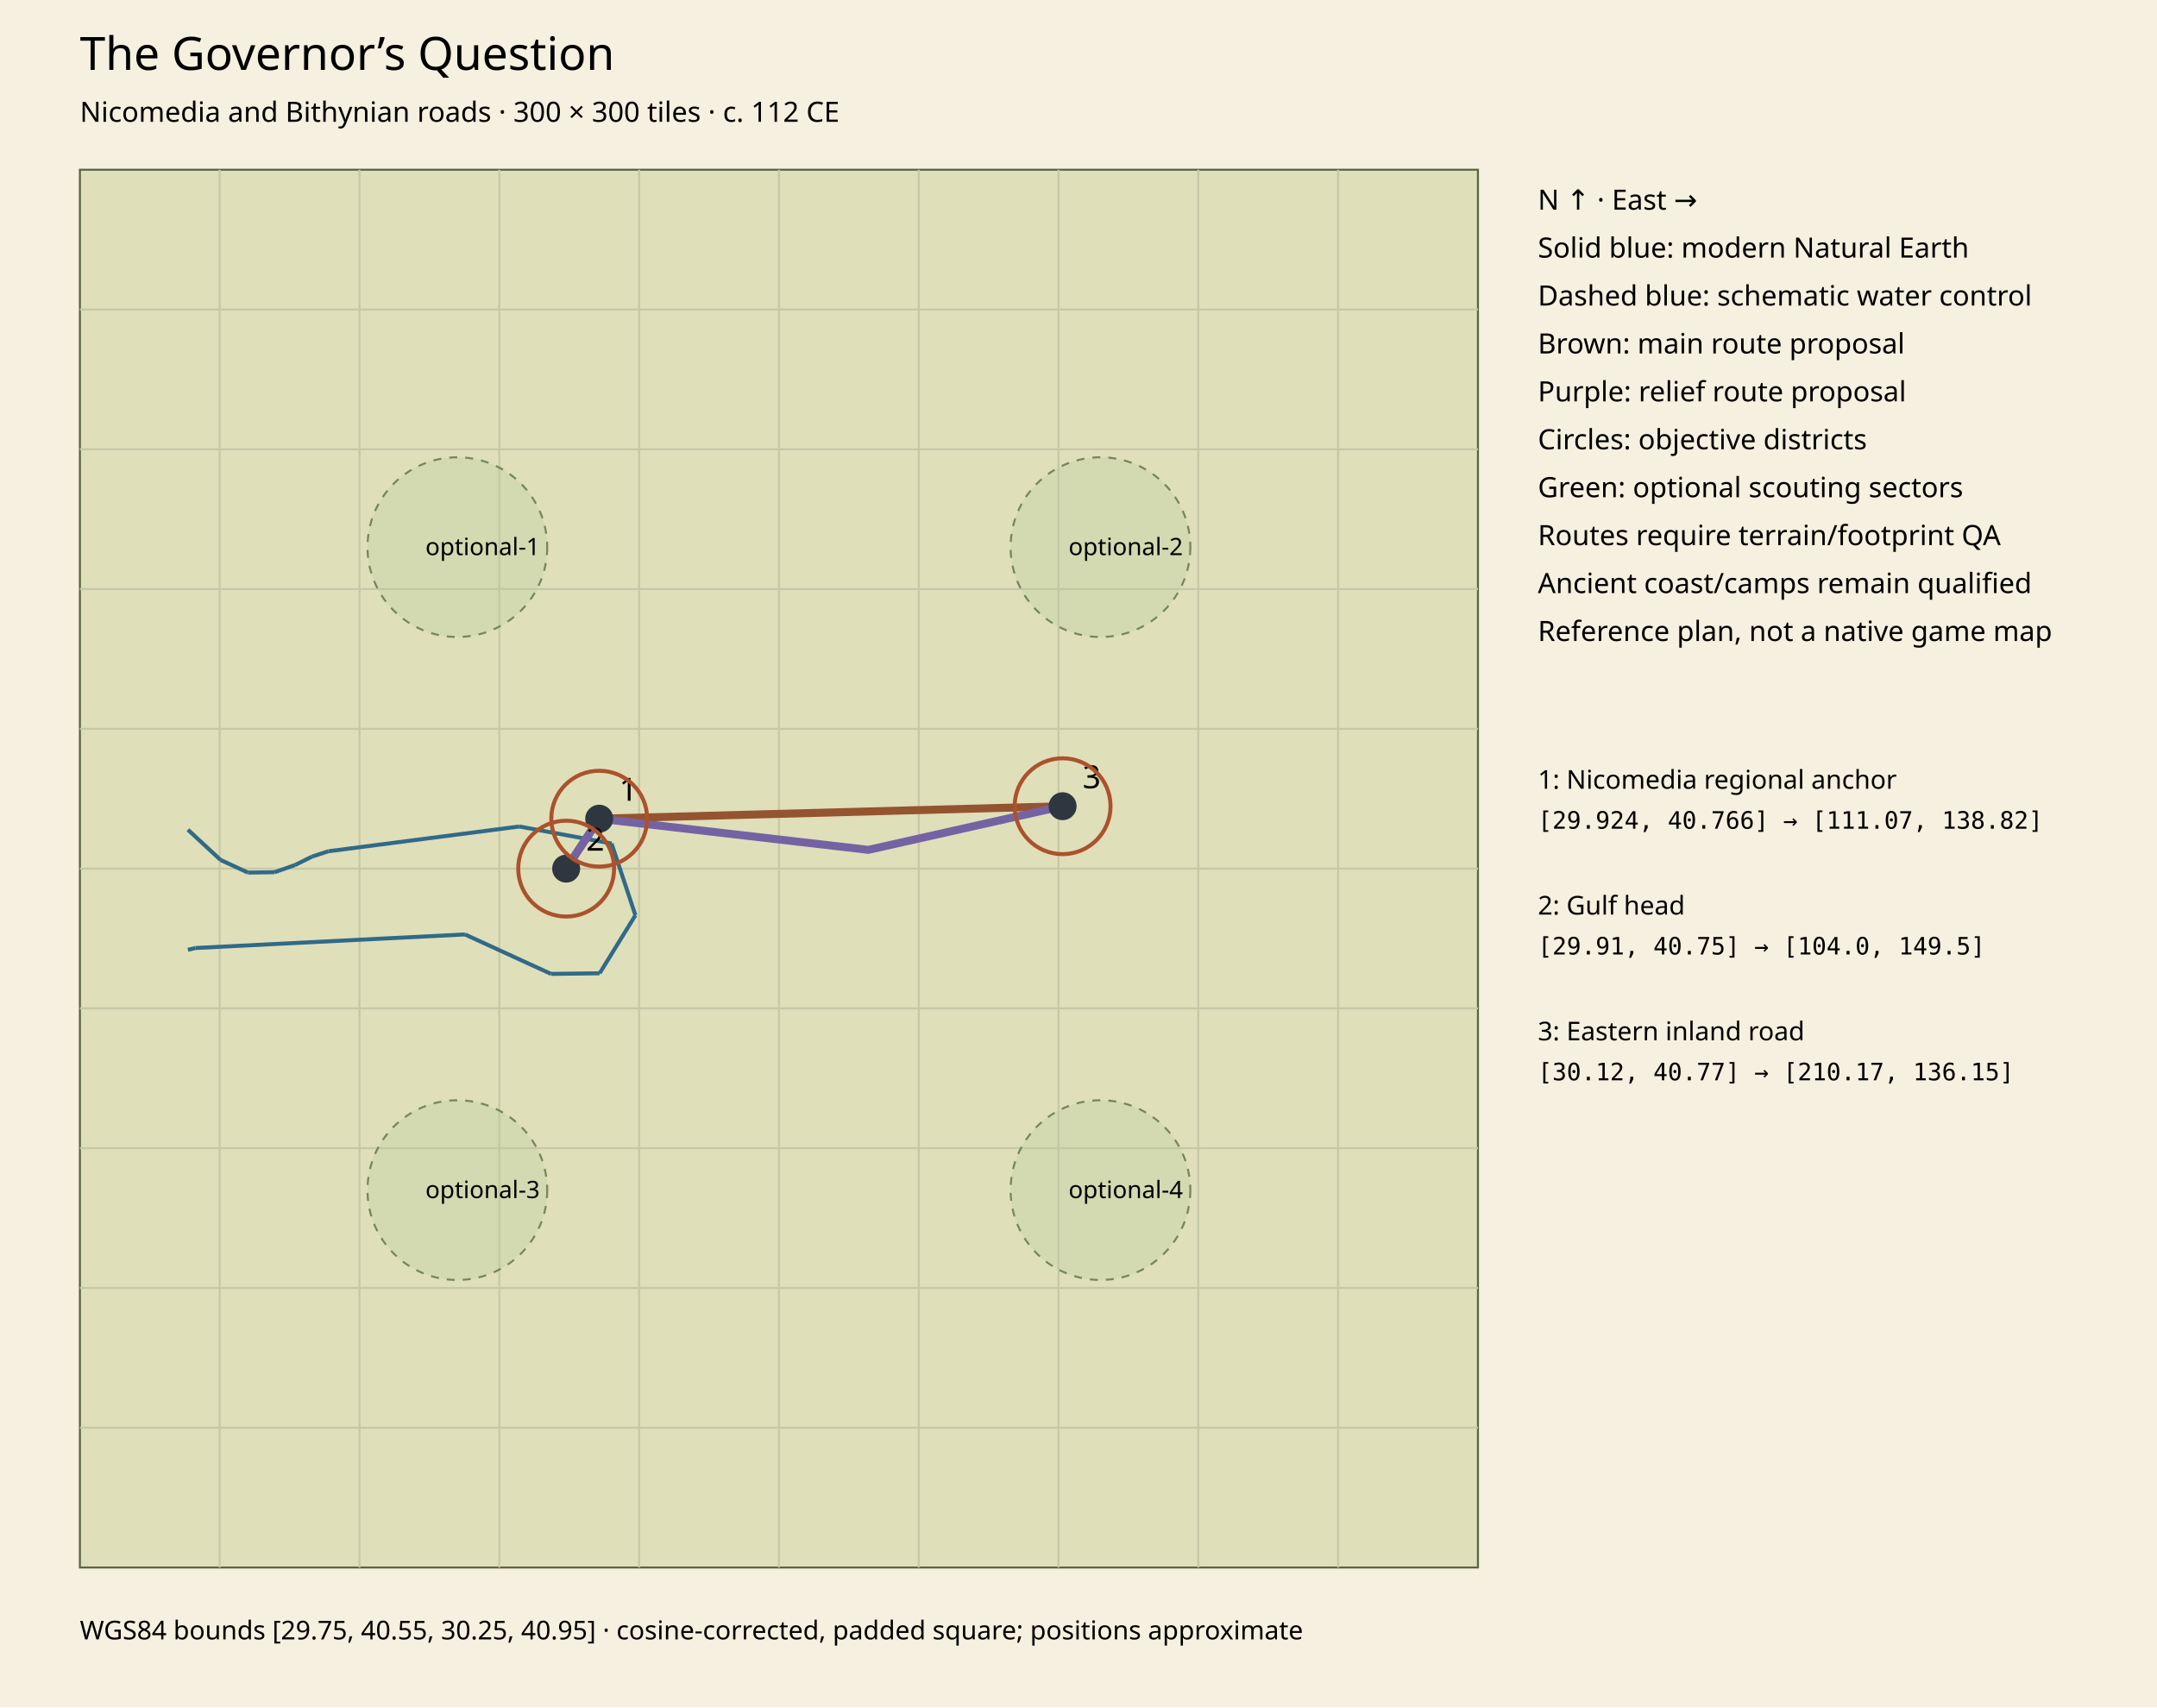
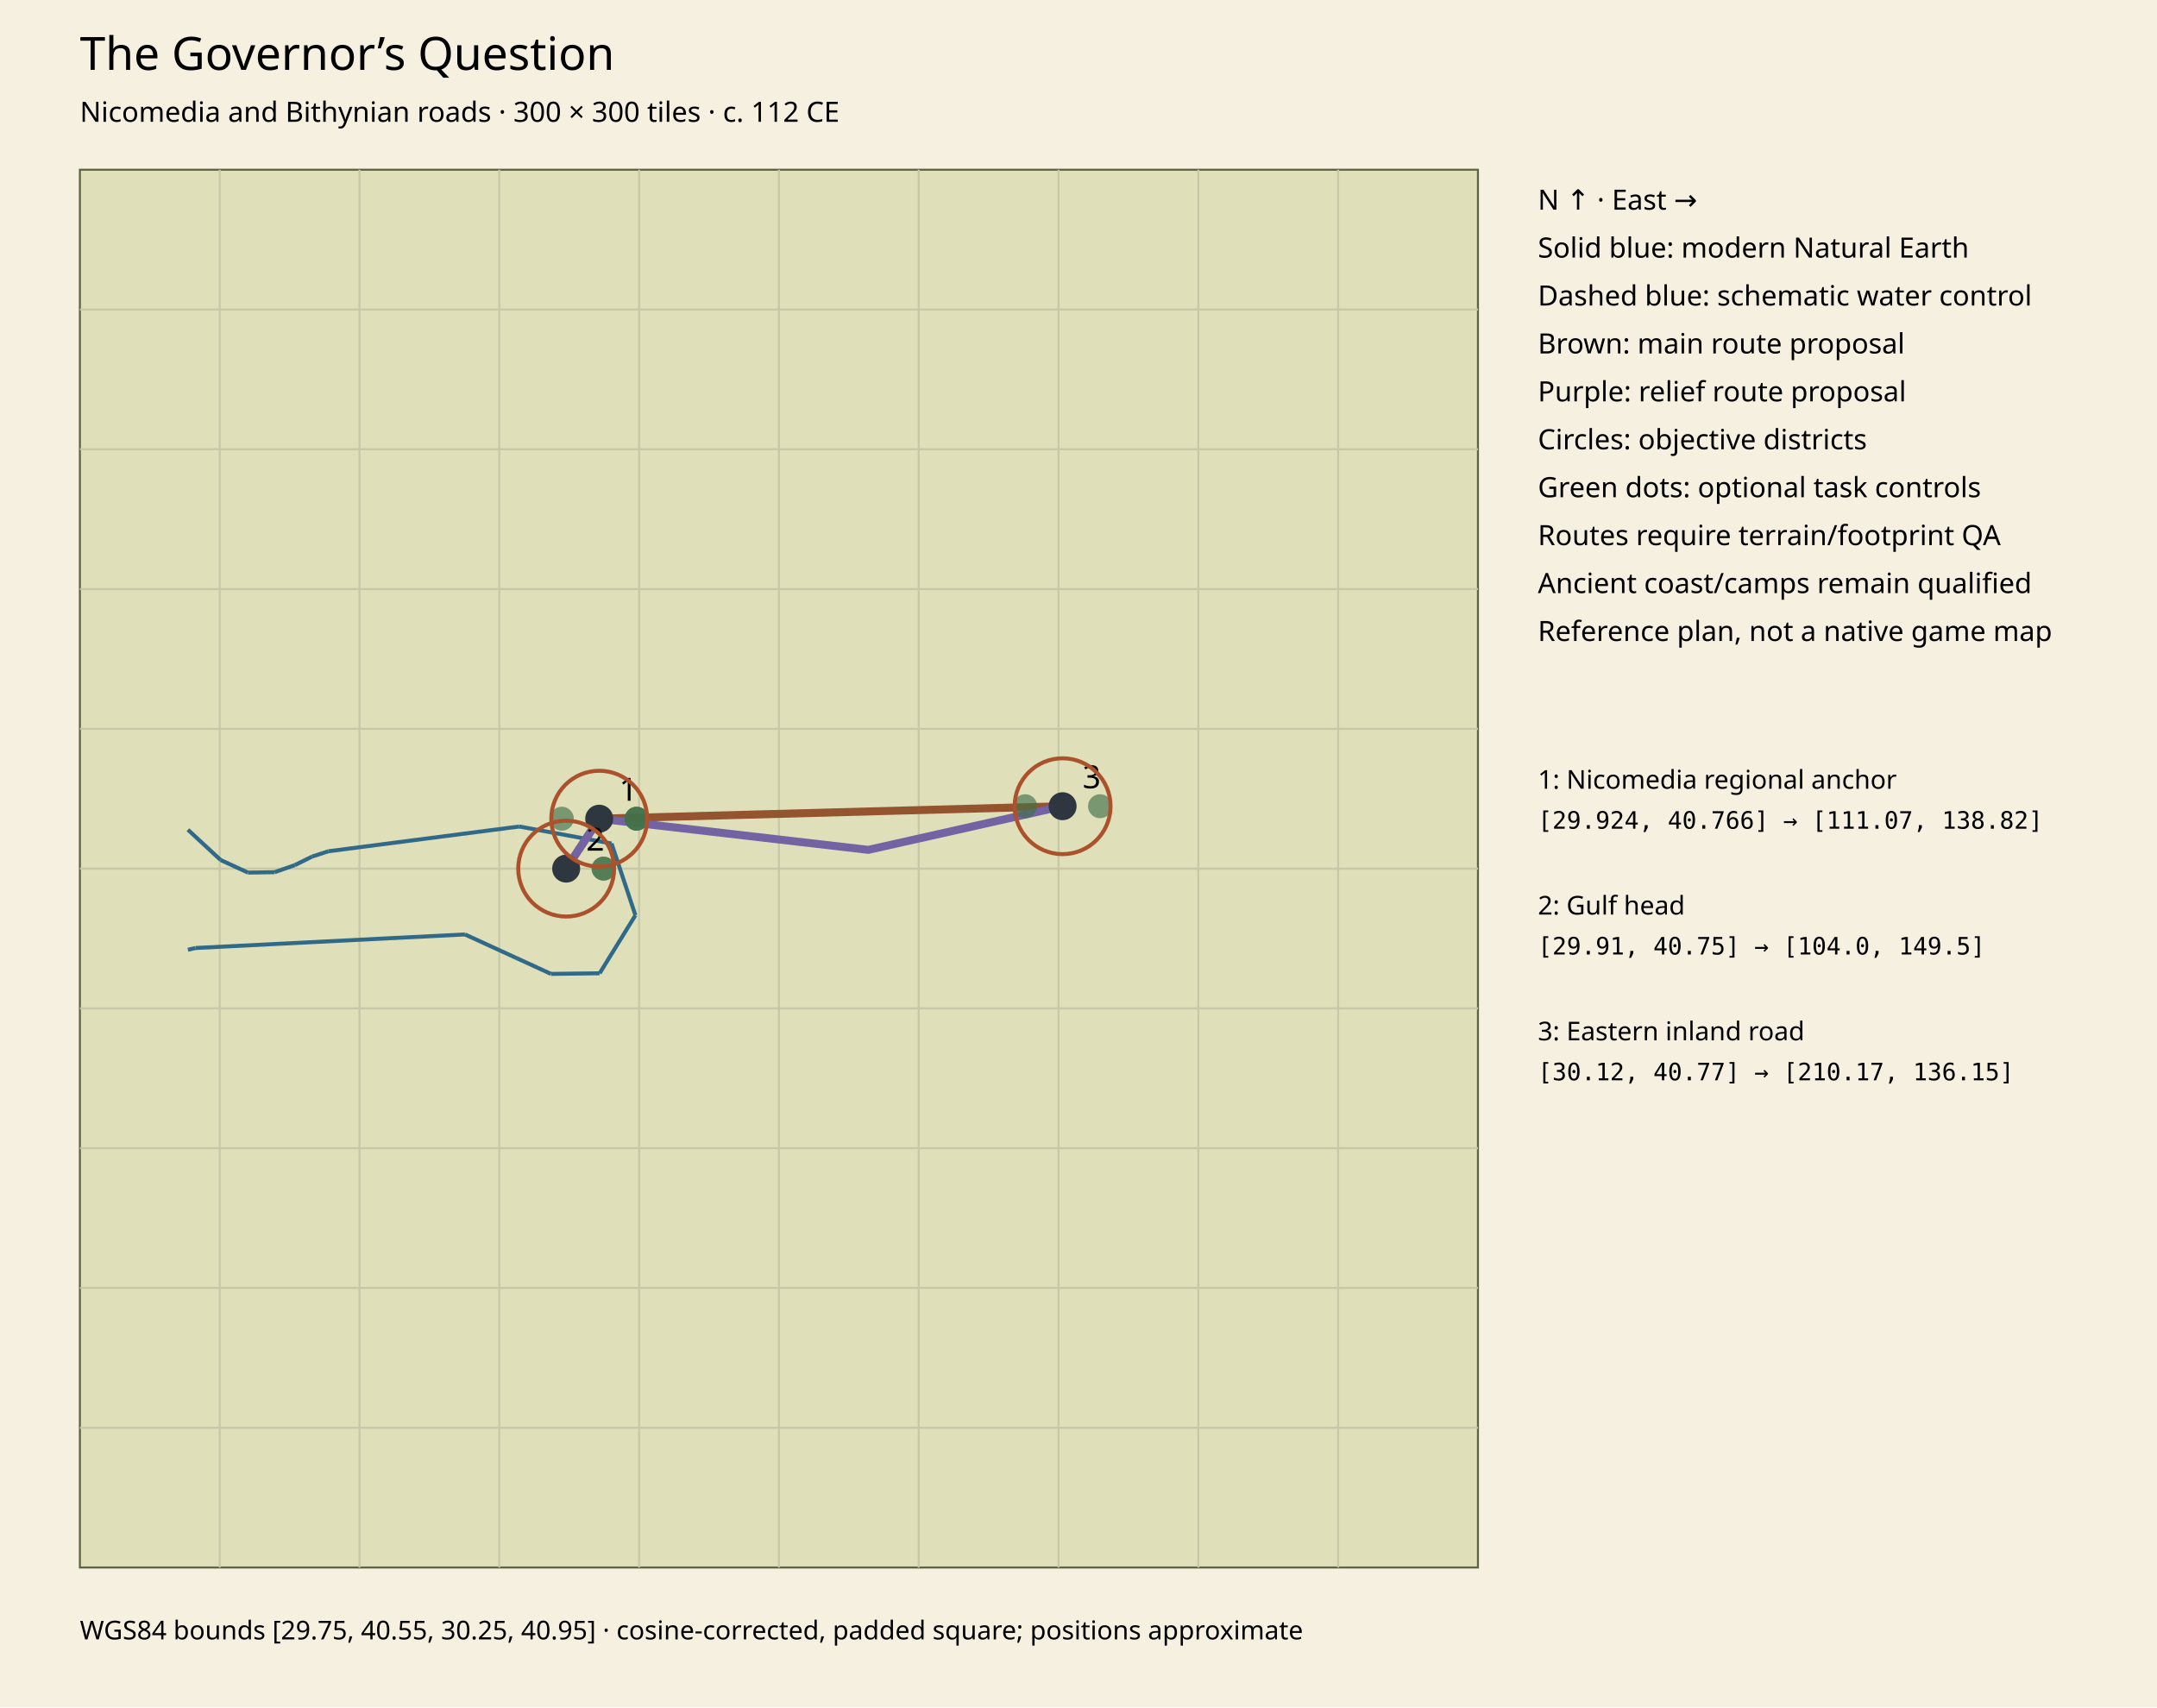
<svg xmlns="http://www.w3.org/2000/svg" viewBox="0 0 1080 855" role="img" aria-label="The Governor’s Question: geographic design controls">
  <rect width="1080" height="855" fill="#f5f0df" />
  <text x="40" y="35" font-family="sans-serif" font-size="23">The Governor’s Question</text>
  <text x="40" y="61" font-family="sans-serif" font-size="14">Nicomedia and Bithynian roads · 300 × 300 tiles · c. 112 CE</text>
  <rect x="40" y="85" width="700" height="700" fill="#dfdfba" stroke="#5c6542" />
  <path d="M 110 85 V785 M40 155 H740" stroke="#c7c8a7" fill="none" />
  <path d="M 180 85 V785 M40 225 H740" stroke="#c7c8a7" fill="none" />
  <path d="M 250 85 V785 M40 295 H740" stroke="#c7c8a7" fill="none" />
  <path d="M 320 85 V785 M40 365 H740" stroke="#c7c8a7" fill="none" />
  <path d="M 390 85 V785 M40 435 H740" stroke="#c7c8a7" fill="none" />
  <path d="M 460 85 V785 M40 505 H740" stroke="#c7c8a7" fill="none" />
  <path d="M 530 85 V785 M40 575 H740" stroke="#c7c8a7" fill="none" />
  <path d="M 600 85 V785 M40 645 H740" stroke="#c7c8a7" fill="none" />
  <path d="M 670 85 V785 M40 715 H740" stroke="#c7c8a7" fill="none" />
  <polyline points="94.08,415.52 110.47,430.69" fill="none" stroke="#306a88" stroke-width="2" />
  <polyline points="110.47,430.69 124.14,436.99" fill="none" stroke="#306a88" stroke-width="2" />
  <polyline points="124.14,436.99 137.44,436.80" fill="none" stroke="#306a88" stroke-width="2" />
  <polyline points="137.44,436.80 147.65,433.24" fill="none" stroke="#306a88" stroke-width="2" />
  <polyline points="147.65,433.24 156.21,428.98" fill="none" stroke="#306a88" stroke-width="2" />
  <polyline points="156.21,428.98 164.41,426.31" fill="none" stroke="#306a88" stroke-width="2" />
  <polyline points="164.41,426.31 259.97,413.91" fill="none" stroke="#306a88" stroke-width="2" />
  <polyline points="259.97,413.91 306.21,422.43" fill="none" stroke="#306a88" stroke-width="2" />
  <polyline points="306.21,422.43 318.15,458.36" fill="none" stroke="#306a88" stroke-width="2" />
  <polyline points="318.15,458.36 300.24,487.42" fill="none" stroke="#306a88" stroke-width="2" />
  <polyline points="300.24,487.42 275.87,487.72" fill="none" stroke="#306a88" stroke-width="2" />
  <polyline points="275.87,487.72 232.79,467.96" fill="none" stroke="#306a88" stroke-width="2" />
  <polyline points="232.79,467.96 97.94,474.75" fill="none" stroke="#306a88" stroke-width="2" />
  <polyline points="97.94,474.75 94.08,475.64" fill="none" stroke="#306a88" stroke-width="2" />
  <polyline points="532.04,403.75 300.03,410.00 283.48,435.00" fill="none" stroke="#94542f" stroke-width="4" />
  <polyline points="532.04,403.75 434.76,425.61 300.03,410.00 283.48,435.00" fill="none" stroke="#7463a3" stroke-width="4" />
-   <circle cx="229.00" cy="274.00" r="45" fill="#b6c997" fill-opacity=".3" stroke="#75875a" stroke-dasharray="4 4" />
-   <text x="213.00" y="278.00" font-family="sans-serif" font-size="12">optional-1</text>
-   <circle cx="551.00" cy="274.00" r="45" fill="#b6c997" fill-opacity=".3" stroke="#75875a" stroke-dasharray="4 4" />
-   <text x="535.00" y="278.00" font-family="sans-serif" font-size="12">optional-2</text>
-   <circle cx="229.00" cy="596.00" r="45" fill="#b6c997" fill-opacity=".3" stroke="#75875a" stroke-dasharray="4 4" />
-   <text x="213.00" y="600.00" font-family="sans-serif" font-size="12">optional-3</text>
-   <circle cx="551.00" cy="596.00" r="45" fill="#b6c997" fill-opacity=".3" stroke="#75875a" stroke-dasharray="4 4" />
-   <text x="535.00" y="600.00" font-family="sans-serif" font-size="12">optional-4</text>
+   <circle cx="550.77" cy="403.75" r="6" fill="#43714b" fill-opacity=".65" />
+   <circle cx="302.21" cy="435.00" r="6" fill="#43714b" fill-opacity=".65" />
+   <circle cx="318.76" cy="410.00" r="6" fill="#43714b" fill-opacity=".65" />
+   <circle cx="513.31" cy="403.75" r="6" fill="#43714b" fill-opacity=".65" />
+   <circle cx="302.21" cy="435.00" r="6" fill="#43714b" fill-opacity=".65" />
+   <circle cx="281.30" cy="410.00" r="6" fill="#43714b" fill-opacity=".65" />
+   <circle cx="318.76" cy="410.00" r="6" fill="#43714b" fill-opacity=".65" />
+   <circle cx="318.76" cy="410.00" r="6" fill="#43714b" fill-opacity=".65" />
  <circle cx="300.03" cy="410.00" r="7" fill="#2e3740" />
  <text x="310.03" y="401.00" font-family="sans-serif" font-size="16">1</text>
  <circle cx="283.48" cy="435.00" r="7" fill="#2e3740" />
  <text x="293.48" y="426.00" font-family="sans-serif" font-size="16">2</text>
  <circle cx="532.04" cy="403.75" r="7" fill="#2e3740" />
  <text x="542.04" y="394.75" font-family="sans-serif" font-size="16">3</text>
  <circle cx="532.04" cy="403.75" r="24" fill="none" stroke="#ab522c" stroke-width="2" />
  <circle cx="300.03" cy="410.00" r="24" fill="none" stroke="#ab522c" stroke-width="2" />
  <circle cx="283.48" cy="435.00" r="24" fill="none" stroke="#ab522c" stroke-width="2" />
  <text x="770" y="105" font-family="sans-serif" font-size="14">N ↑ · East →</text>
  <text x="770" y="129" font-family="sans-serif" font-size="14">Solid blue: modern Natural Earth</text>
  <text x="770" y="153" font-family="sans-serif" font-size="14">Dashed blue: schematic water control</text>
  <text x="770" y="177" font-family="sans-serif" font-size="14">Brown: main route proposal</text>
  <text x="770" y="201" font-family="sans-serif" font-size="14">Purple: relief route proposal</text>
  <text x="770" y="225" font-family="sans-serif" font-size="14">Circles: objective districts</text>
-   <text x="770" y="249" font-family="sans-serif" font-size="14">Green: optional scouting sectors</text>
+   <text x="770" y="249" font-family="sans-serif" font-size="14">Green dots: optional task controls</text>
  <text x="770" y="273" font-family="sans-serif" font-size="14">Routes require terrain/footprint QA</text>
  <text x="770" y="297" font-family="sans-serif" font-size="14">Ancient coast/camps remain qualified</text>
  <text x="770" y="321" font-family="sans-serif" font-size="14">Reference plan, not a native game map</text>
  <text x="770" y="395" font-family="sans-serif" font-size="13">1: Nicomedia regional anchor</text>
  <text x="770" y="415" font-family="monospace" font-size="12">[29.924, 40.766] → [111.07, 138.82]</text>
  <text x="770" y="458" font-family="sans-serif" font-size="13">2: Gulf head</text>
  <text x="770" y="478" font-family="monospace" font-size="12">[29.91, 40.75] → [104.0, 149.5]</text>
  <text x="770" y="521" font-family="sans-serif" font-size="13">3: Eastern inland road</text>
  <text x="770" y="541" font-family="monospace" font-size="12">[30.12, 40.77] → [210.17, 136.15]</text>
  <text x="40" y="821" font-family="sans-serif" font-size="13">WGS84 bounds [29.75, 40.55, 30.25, 40.95] · cosine-corrected, padded square; positions approximate</text>
</svg>
